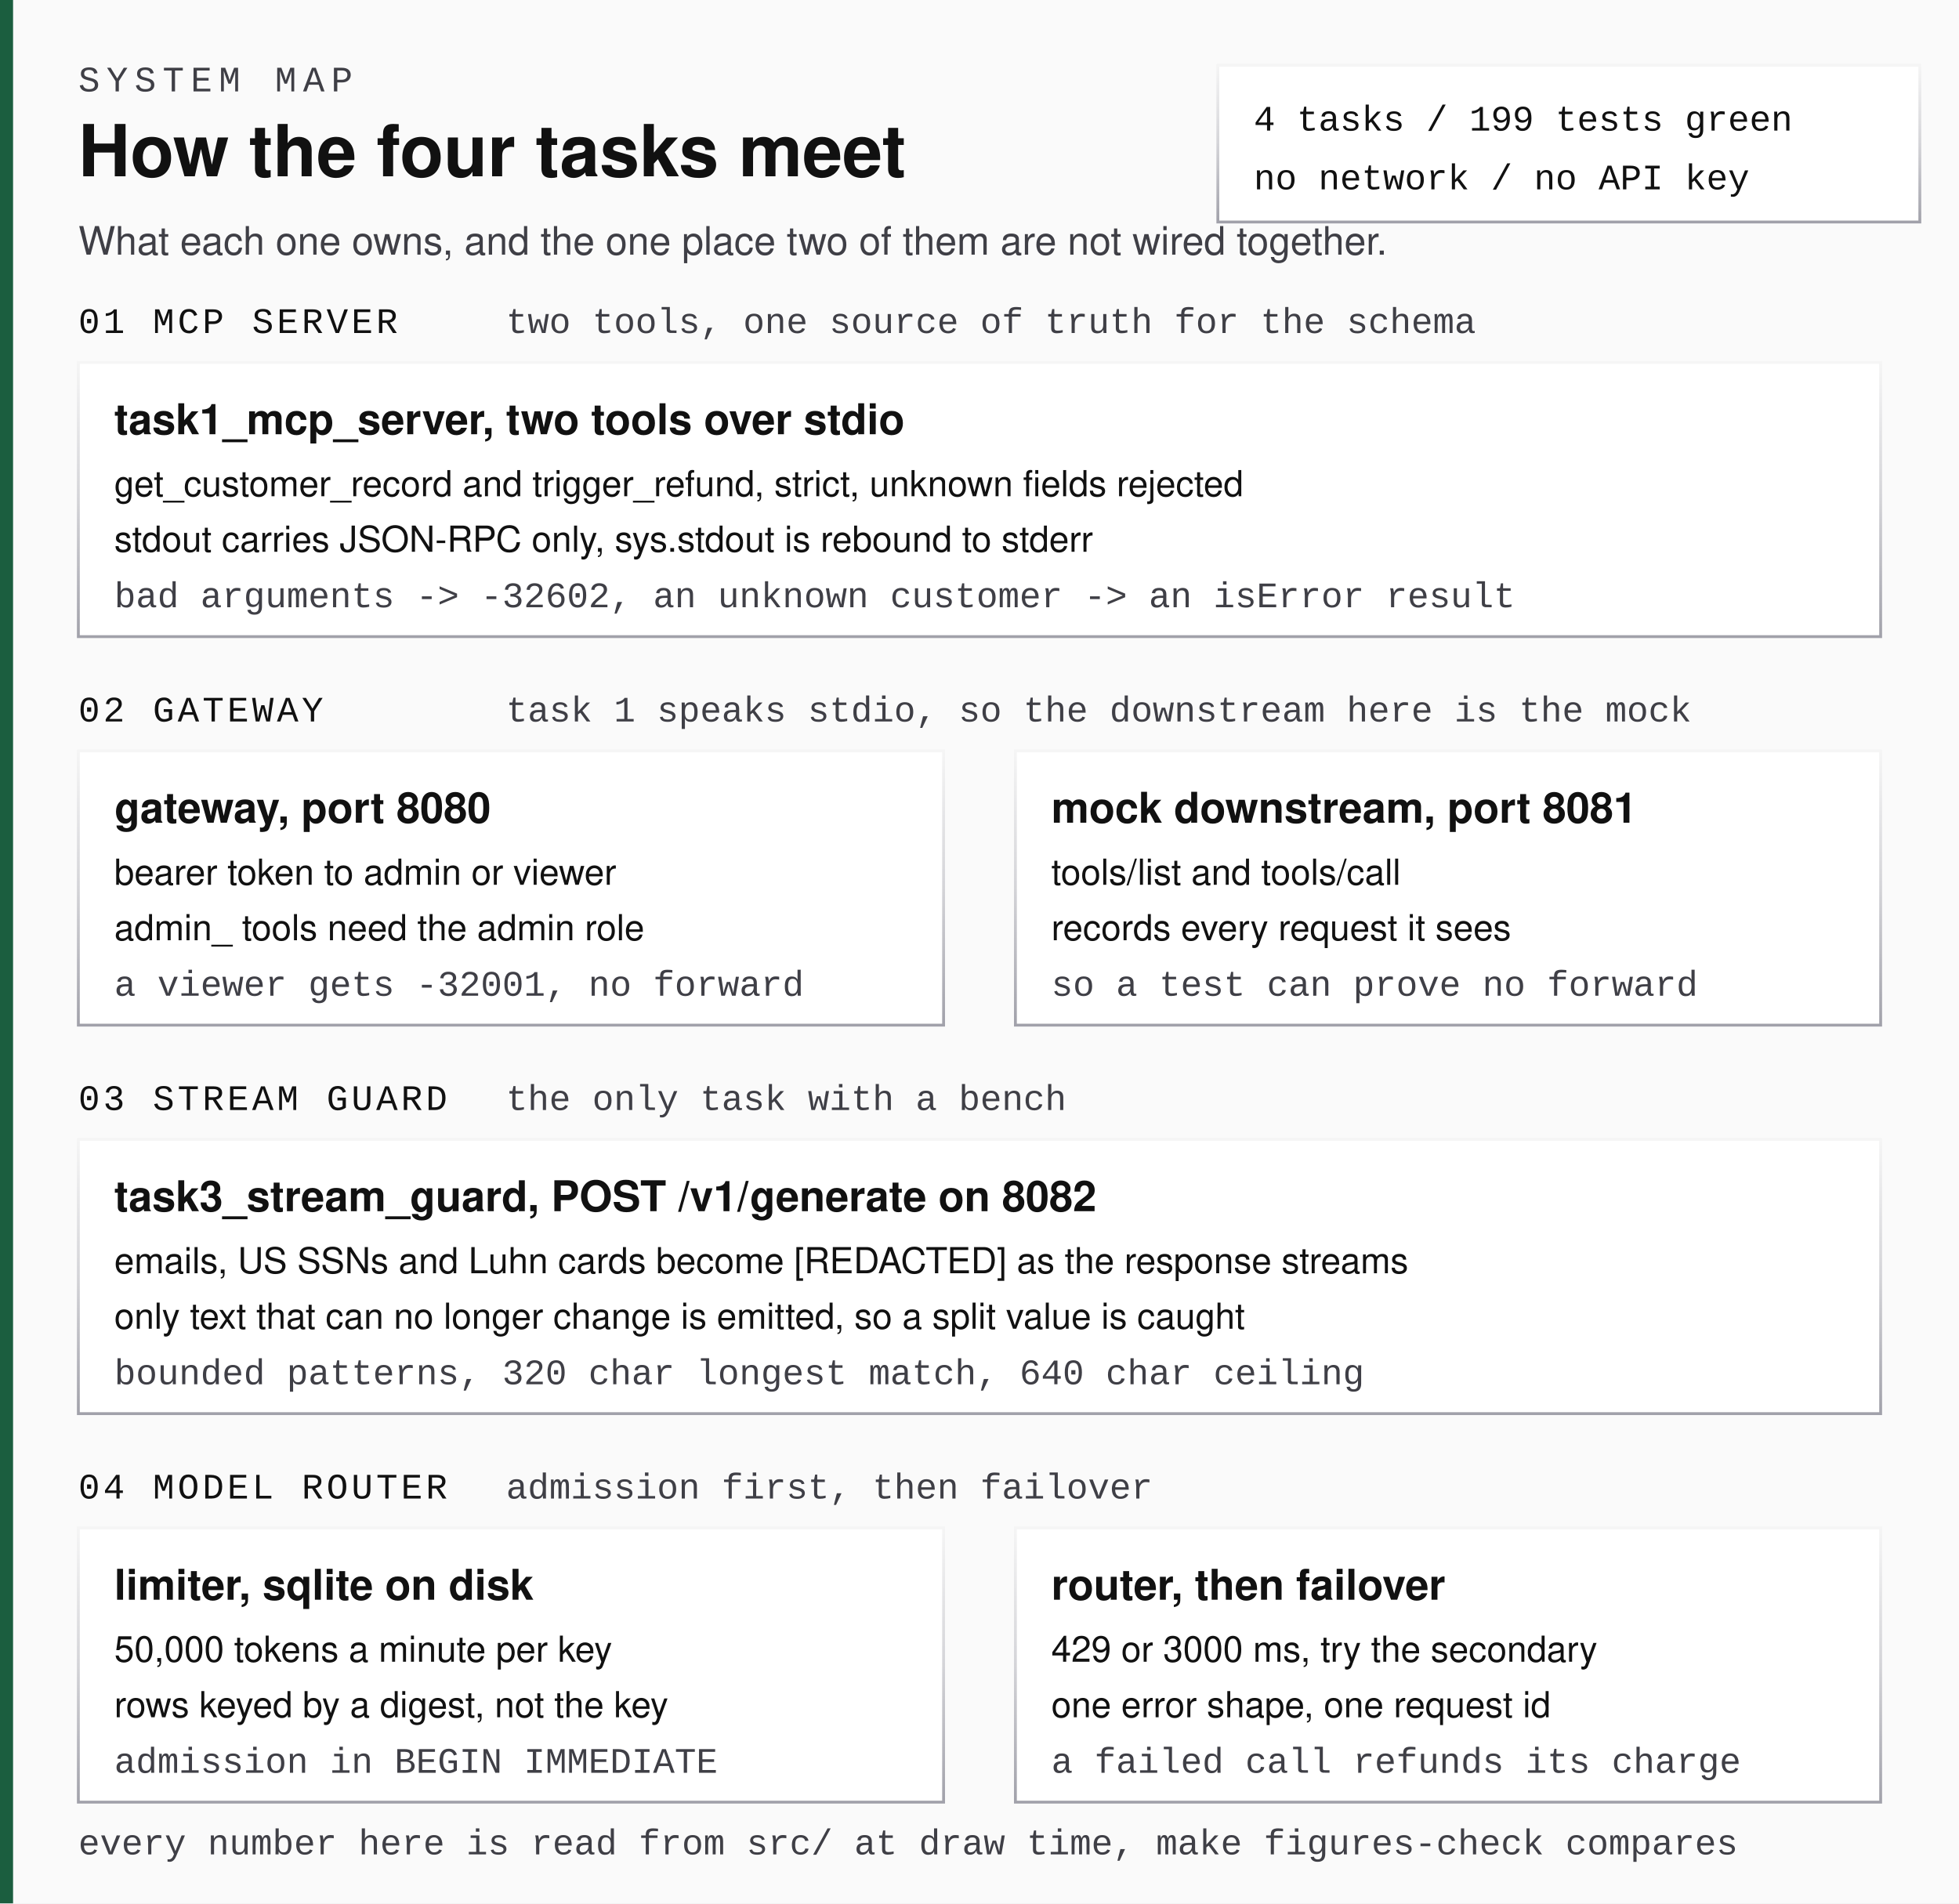
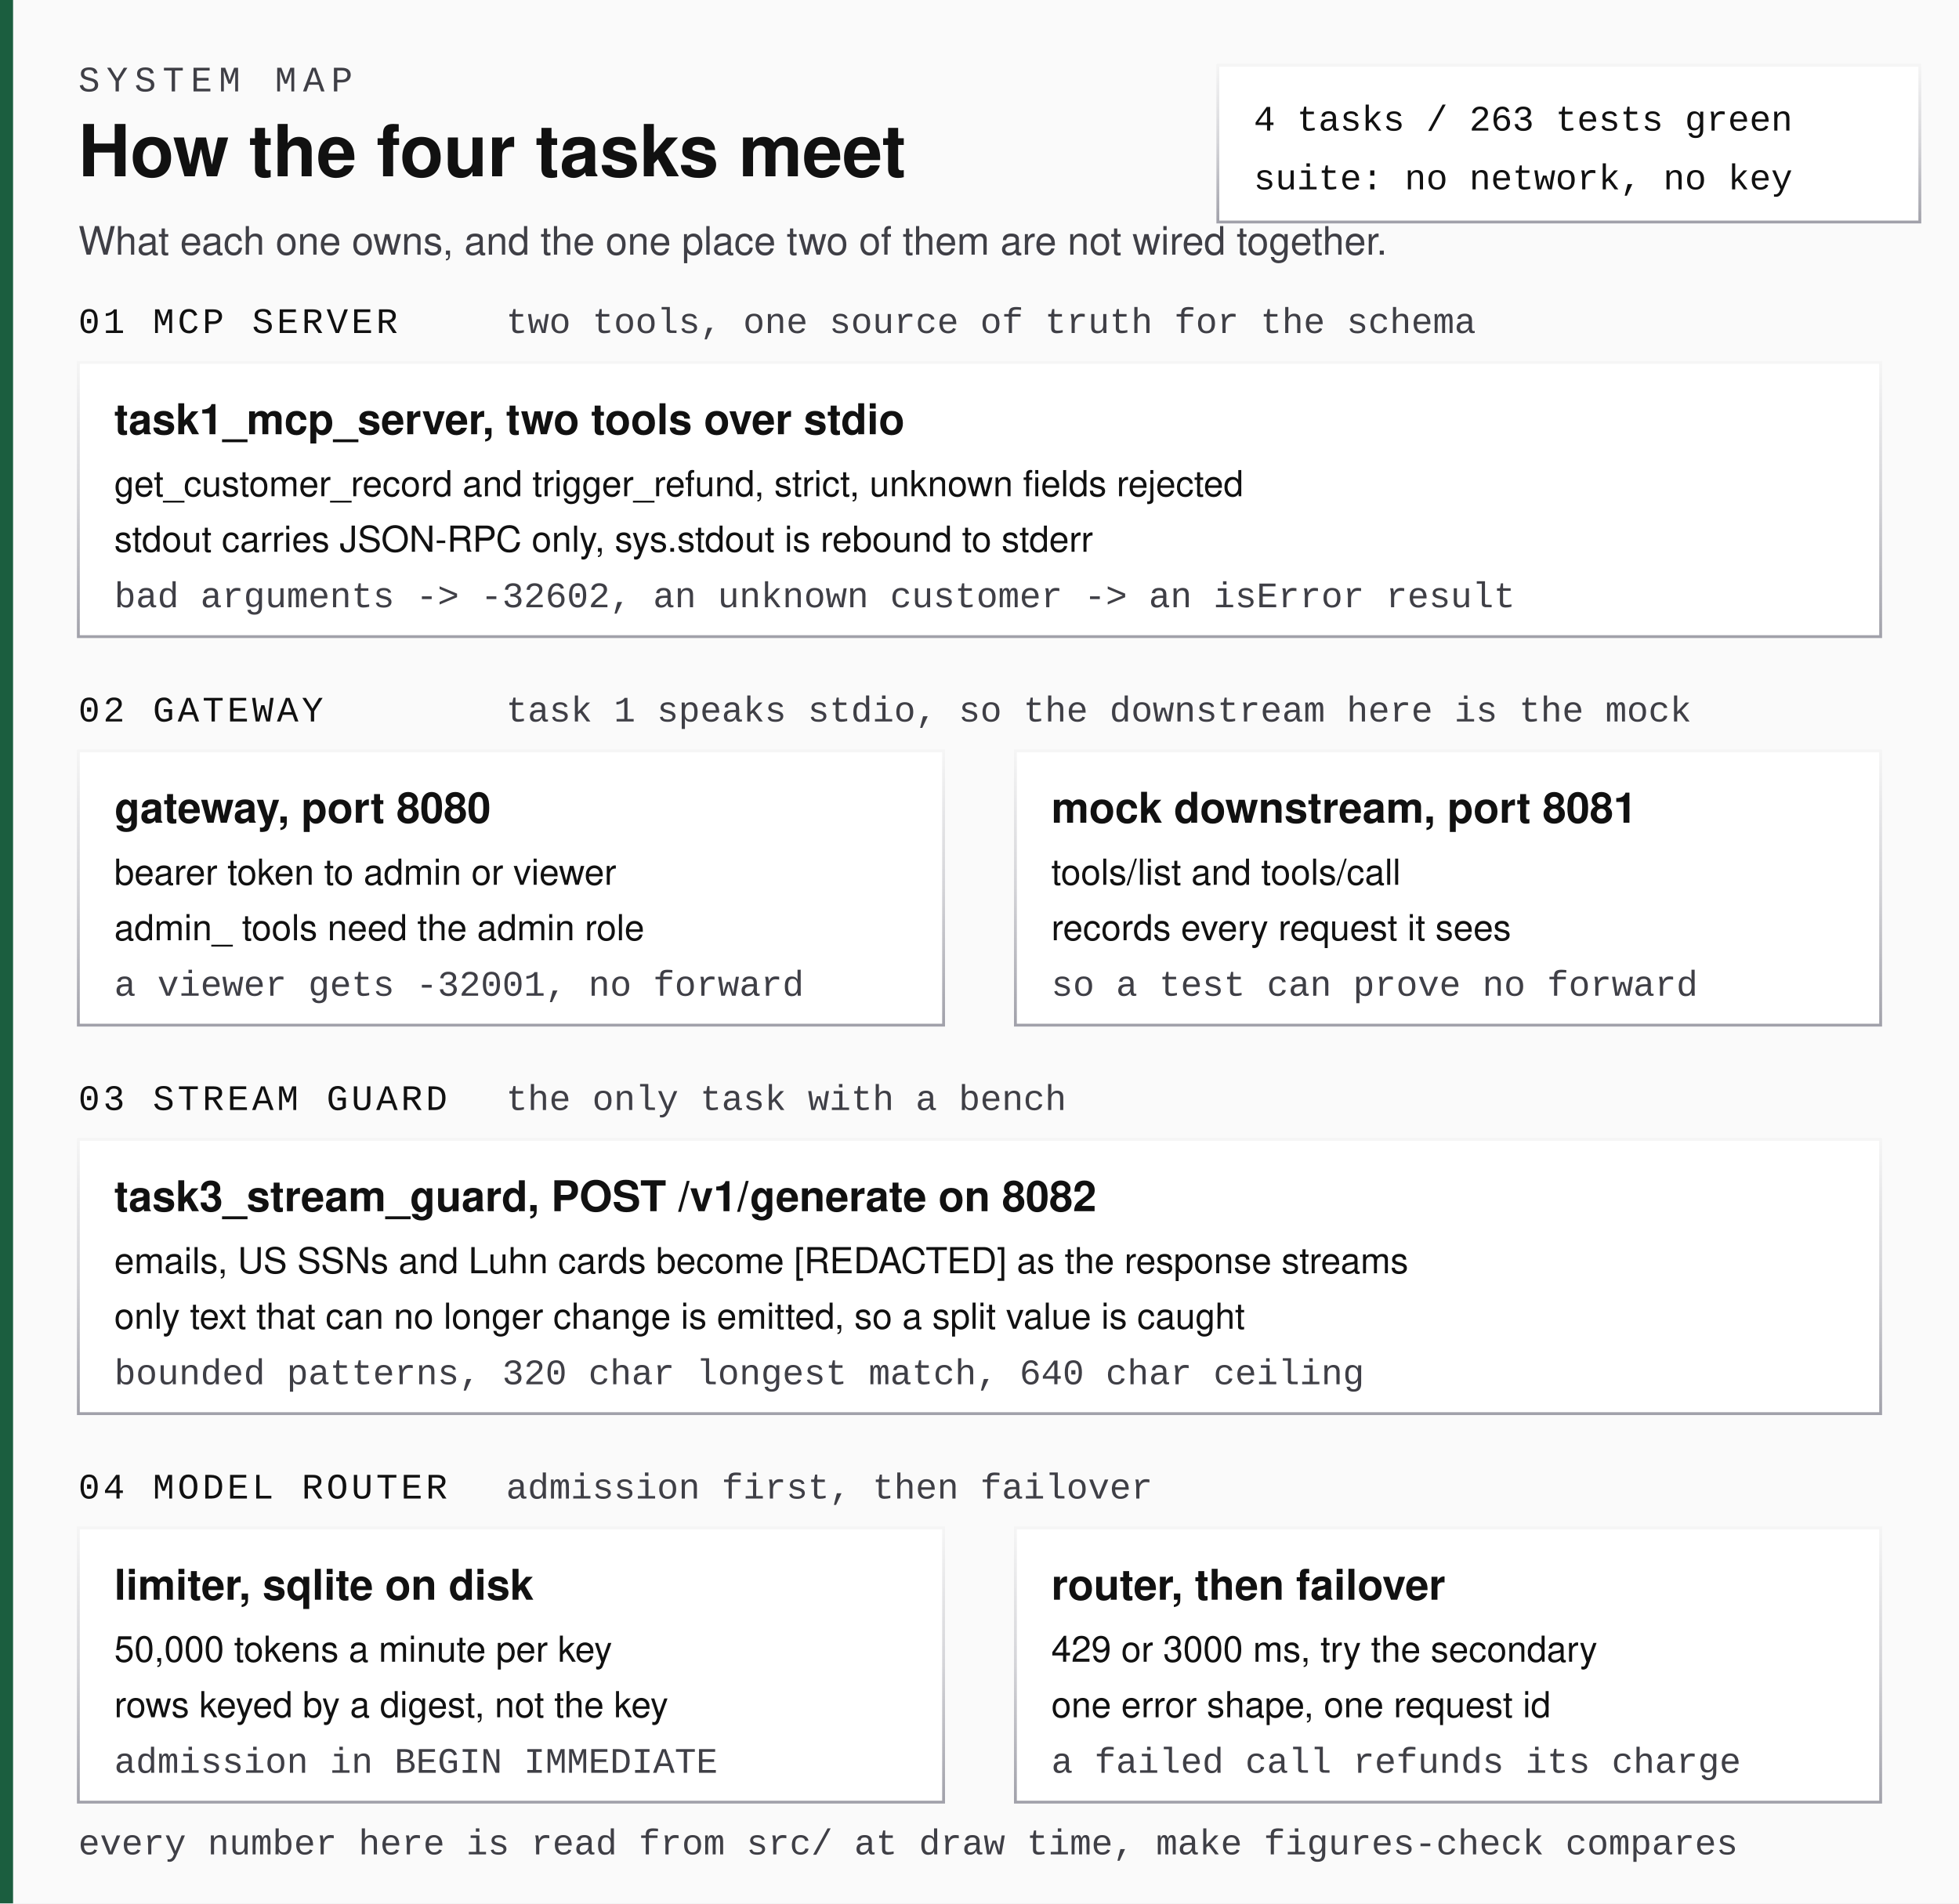
<svg xmlns="http://www.w3.org/2000/svg" viewBox="0 0 1200 1166" role="img" aria-label="System map of what each of the four tasks owns, and where two of them are not wired together">
  <rect x="0" y="0" width="1200" height="1166" fill="#fafafa" />
  <rect x="0" y="0" width="8" height="1166" fill="#1b5e3f" />
  <defs>
    <linearGradient id="rim" x1="0" y1="0" x2="0" y2="1">
      <stop offset="0" stop-color="#f5f5f5" />
      <stop offset="0.5" stop-color="#d4d4d8" />
      <stop offset="1" stop-color="#a1a1aa" />
    </linearGradient>
  </defs>
  <text x="48" y="56" font-family="SFMono-Regular,Menlo,Consolas,Liberation Mono,monospace" font-size="22" fill="#3f3f46" text-anchor="start" letter-spacing="4">SYSTEM MAP</text>
  <text x="48" y="108" font-family="Helvetica Neue,Helvetica,Arial,sans-serif" font-size="44" font-weight="700" fill="#111111" text-anchor="start">How the four tasks meet</text>
  <text x="48" y="156" font-family="Helvetica Neue,Helvetica,Arial,sans-serif" font-size="24" font-weight="400" fill="#3f3f46" text-anchor="start">What each one owns, and the one place two of them are not wired together.</text>
  <rect x="746" y="40" width="430" height="96" fill="#ffffff" stroke="url(#rim)" stroke-width="1.75" />
-   <text x="768" y="80" font-family="SFMono-Regular,Menlo,Consolas,Liberation Mono,monospace" font-size="22" fill="#111111" text-anchor="start">4 tasks / 199 tests green</text>
-   <text x="768" y="116" font-family="SFMono-Regular,Menlo,Consolas,Liberation Mono,monospace" font-size="22" fill="#111111" text-anchor="start">no network / no API key</text>
+   <text x="768" y="80" font-family="SFMono-Regular,Menlo,Consolas,Liberation Mono,monospace" font-size="22" fill="#111111" text-anchor="start">4 tasks / 263 tests green</text>
+   <text x="768" y="116" font-family="SFMono-Regular,Menlo,Consolas,Liberation Mono,monospace" font-size="22" fill="#111111" text-anchor="start">suite: no network, no key</text>
  <text x="48" y="204" font-family="SFMono-Regular,Menlo,Consolas,Liberation Mono,monospace" font-size="22" fill="#111111" text-anchor="start" letter-spacing="2">01  MCP SERVER</text>
  <text x="310" y="204" font-family="SFMono-Regular,Menlo,Consolas,Liberation Mono,monospace" font-size="22" fill="#3f3f46" text-anchor="start">two tools, one source of truth for the schema</text>
  <rect x="48" y="222" width="1104" height="168" fill="#ffffff" stroke="url(#rim)" stroke-width="1.75" />
  <text x="70" y="266" font-family="Helvetica Neue,Helvetica,Arial,sans-serif" font-size="26" font-weight="700" fill="#111111" text-anchor="start">task1_mcp_server, two tools over stdio</text>
  <text x="70" y="304" font-family="Helvetica Neue,Helvetica,Arial,sans-serif" font-size="22" font-weight="400" fill="#111111" text-anchor="start">get_customer_record and trigger_refund, strict, unknown fields rejected</text>
  <text x="70" y="338" font-family="Helvetica Neue,Helvetica,Arial,sans-serif" font-size="22" font-weight="400" fill="#111111" text-anchor="start">stdout carries JSON-RPC only, sys.stdout is rebound to stderr</text>
  <text x="70" y="372" font-family="SFMono-Regular,Menlo,Consolas,Liberation Mono,monospace" font-size="22" fill="#3f3f46" text-anchor="start">bad arguments -&gt; -32602, an unknown customer -&gt; an isError result</text>
  <text x="48" y="442" font-family="SFMono-Regular,Menlo,Consolas,Liberation Mono,monospace" font-size="22" fill="#111111" text-anchor="start" letter-spacing="2">02  GATEWAY</text>
  <text x="310" y="442" font-family="SFMono-Regular,Menlo,Consolas,Liberation Mono,monospace" font-size="22" fill="#3f3f46" text-anchor="start">task 1 speaks stdio, so the downstream here is the mock</text>
  <rect x="48" y="460" width="530" height="168" fill="#ffffff" stroke="url(#rim)" stroke-width="1.75" />
  <text x="70" y="504" font-family="Helvetica Neue,Helvetica,Arial,sans-serif" font-size="26" font-weight="700" fill="#111111" text-anchor="start">gateway, port 8080</text>
  <text x="70" y="542" font-family="Helvetica Neue,Helvetica,Arial,sans-serif" font-size="22" font-weight="400" fill="#111111" text-anchor="start">bearer token to admin or viewer</text>
  <text x="70" y="576" font-family="Helvetica Neue,Helvetica,Arial,sans-serif" font-size="22" font-weight="400" fill="#111111" text-anchor="start">admin_ tools need the admin role</text>
  <text x="70" y="610" font-family="SFMono-Regular,Menlo,Consolas,Liberation Mono,monospace" font-size="22" fill="#3f3f46" text-anchor="start">a viewer gets -32001, no forward</text>
  <rect x="622" y="460" width="530" height="168" fill="#ffffff" stroke="url(#rim)" stroke-width="1.75" />
  <text x="644" y="504" font-family="Helvetica Neue,Helvetica,Arial,sans-serif" font-size="26" font-weight="700" fill="#111111" text-anchor="start">mock downstream, port 8081</text>
  <text x="644" y="542" font-family="Helvetica Neue,Helvetica,Arial,sans-serif" font-size="22" font-weight="400" fill="#111111" text-anchor="start">tools/list and tools/call</text>
  <text x="644" y="576" font-family="Helvetica Neue,Helvetica,Arial,sans-serif" font-size="22" font-weight="400" fill="#111111" text-anchor="start">records every request it sees</text>
  <text x="644" y="610" font-family="SFMono-Regular,Menlo,Consolas,Liberation Mono,monospace" font-size="22" fill="#3f3f46" text-anchor="start">so a test can prove no forward</text>
  <text x="48" y="680" font-family="SFMono-Regular,Menlo,Consolas,Liberation Mono,monospace" font-size="22" fill="#111111" text-anchor="start" letter-spacing="2">03  STREAM GUARD</text>
  <text x="310" y="680" font-family="SFMono-Regular,Menlo,Consolas,Liberation Mono,monospace" font-size="22" fill="#3f3f46" text-anchor="start">the only task with a bench</text>
  <rect x="48" y="698" width="1104" height="168" fill="#ffffff" stroke="url(#rim)" stroke-width="1.75" />
  <text x="70" y="742" font-family="Helvetica Neue,Helvetica,Arial,sans-serif" font-size="26" font-weight="700" fill="#111111" text-anchor="start">task3_stream_guard, POST /v1/generate on 8082</text>
  <text x="70" y="780" font-family="Helvetica Neue,Helvetica,Arial,sans-serif" font-size="22" font-weight="400" fill="#111111" text-anchor="start">emails, US SSNs and Luhn cards become [REDACTED] as the response streams</text>
  <text x="70" y="814" font-family="Helvetica Neue,Helvetica,Arial,sans-serif" font-size="22" font-weight="400" fill="#111111" text-anchor="start">only text that can no longer change is emitted, so a split value is caught</text>
  <text x="70" y="848" font-family="SFMono-Regular,Menlo,Consolas,Liberation Mono,monospace" font-size="22" fill="#3f3f46" text-anchor="start">bounded patterns, 320 char longest match, 640 char ceiling</text>
  <text x="48" y="918" font-family="SFMono-Regular,Menlo,Consolas,Liberation Mono,monospace" font-size="22" fill="#111111" text-anchor="start" letter-spacing="2">04  MODEL ROUTER</text>
  <text x="310" y="918" font-family="SFMono-Regular,Menlo,Consolas,Liberation Mono,monospace" font-size="22" fill="#3f3f46" text-anchor="start">admission first, then failover</text>
  <rect x="48" y="936" width="530" height="168" fill="#ffffff" stroke="url(#rim)" stroke-width="1.75" />
  <text x="70" y="980" font-family="Helvetica Neue,Helvetica,Arial,sans-serif" font-size="26" font-weight="700" fill="#111111" text-anchor="start">limiter, sqlite on disk</text>
  <text x="70" y="1018" font-family="Helvetica Neue,Helvetica,Arial,sans-serif" font-size="22" font-weight="400" fill="#111111" text-anchor="start">50,000 tokens a minute per key</text>
  <text x="70" y="1052" font-family="Helvetica Neue,Helvetica,Arial,sans-serif" font-size="22" font-weight="400" fill="#111111" text-anchor="start">rows keyed by a digest, not the key</text>
  <text x="70" y="1086" font-family="SFMono-Regular,Menlo,Consolas,Liberation Mono,monospace" font-size="22" fill="#3f3f46" text-anchor="start">admission in BEGIN IMMEDIATE</text>
  <rect x="622" y="936" width="530" height="168" fill="#ffffff" stroke="url(#rim)" stroke-width="1.75" />
  <text x="644" y="980" font-family="Helvetica Neue,Helvetica,Arial,sans-serif" font-size="26" font-weight="700" fill="#111111" text-anchor="start">router, then failover</text>
  <text x="644" y="1018" font-family="Helvetica Neue,Helvetica,Arial,sans-serif" font-size="22" font-weight="400" fill="#111111" text-anchor="start">429 or 3000 ms, try the secondary</text>
  <text x="644" y="1052" font-family="Helvetica Neue,Helvetica,Arial,sans-serif" font-size="22" font-weight="400" fill="#111111" text-anchor="start">one error shape, one request id</text>
  <text x="644" y="1086" font-family="SFMono-Regular,Menlo,Consolas,Liberation Mono,monospace" font-size="22" fill="#3f3f46" text-anchor="start">a failed call refunds its charge</text>
  <text x="48" y="1136" font-family="SFMono-Regular,Menlo,Consolas,Liberation Mono,monospace" font-size="22" fill="#3f3f46" text-anchor="start">every number here is read from src/ at draw time, make figures-check compares</text>
</svg>
